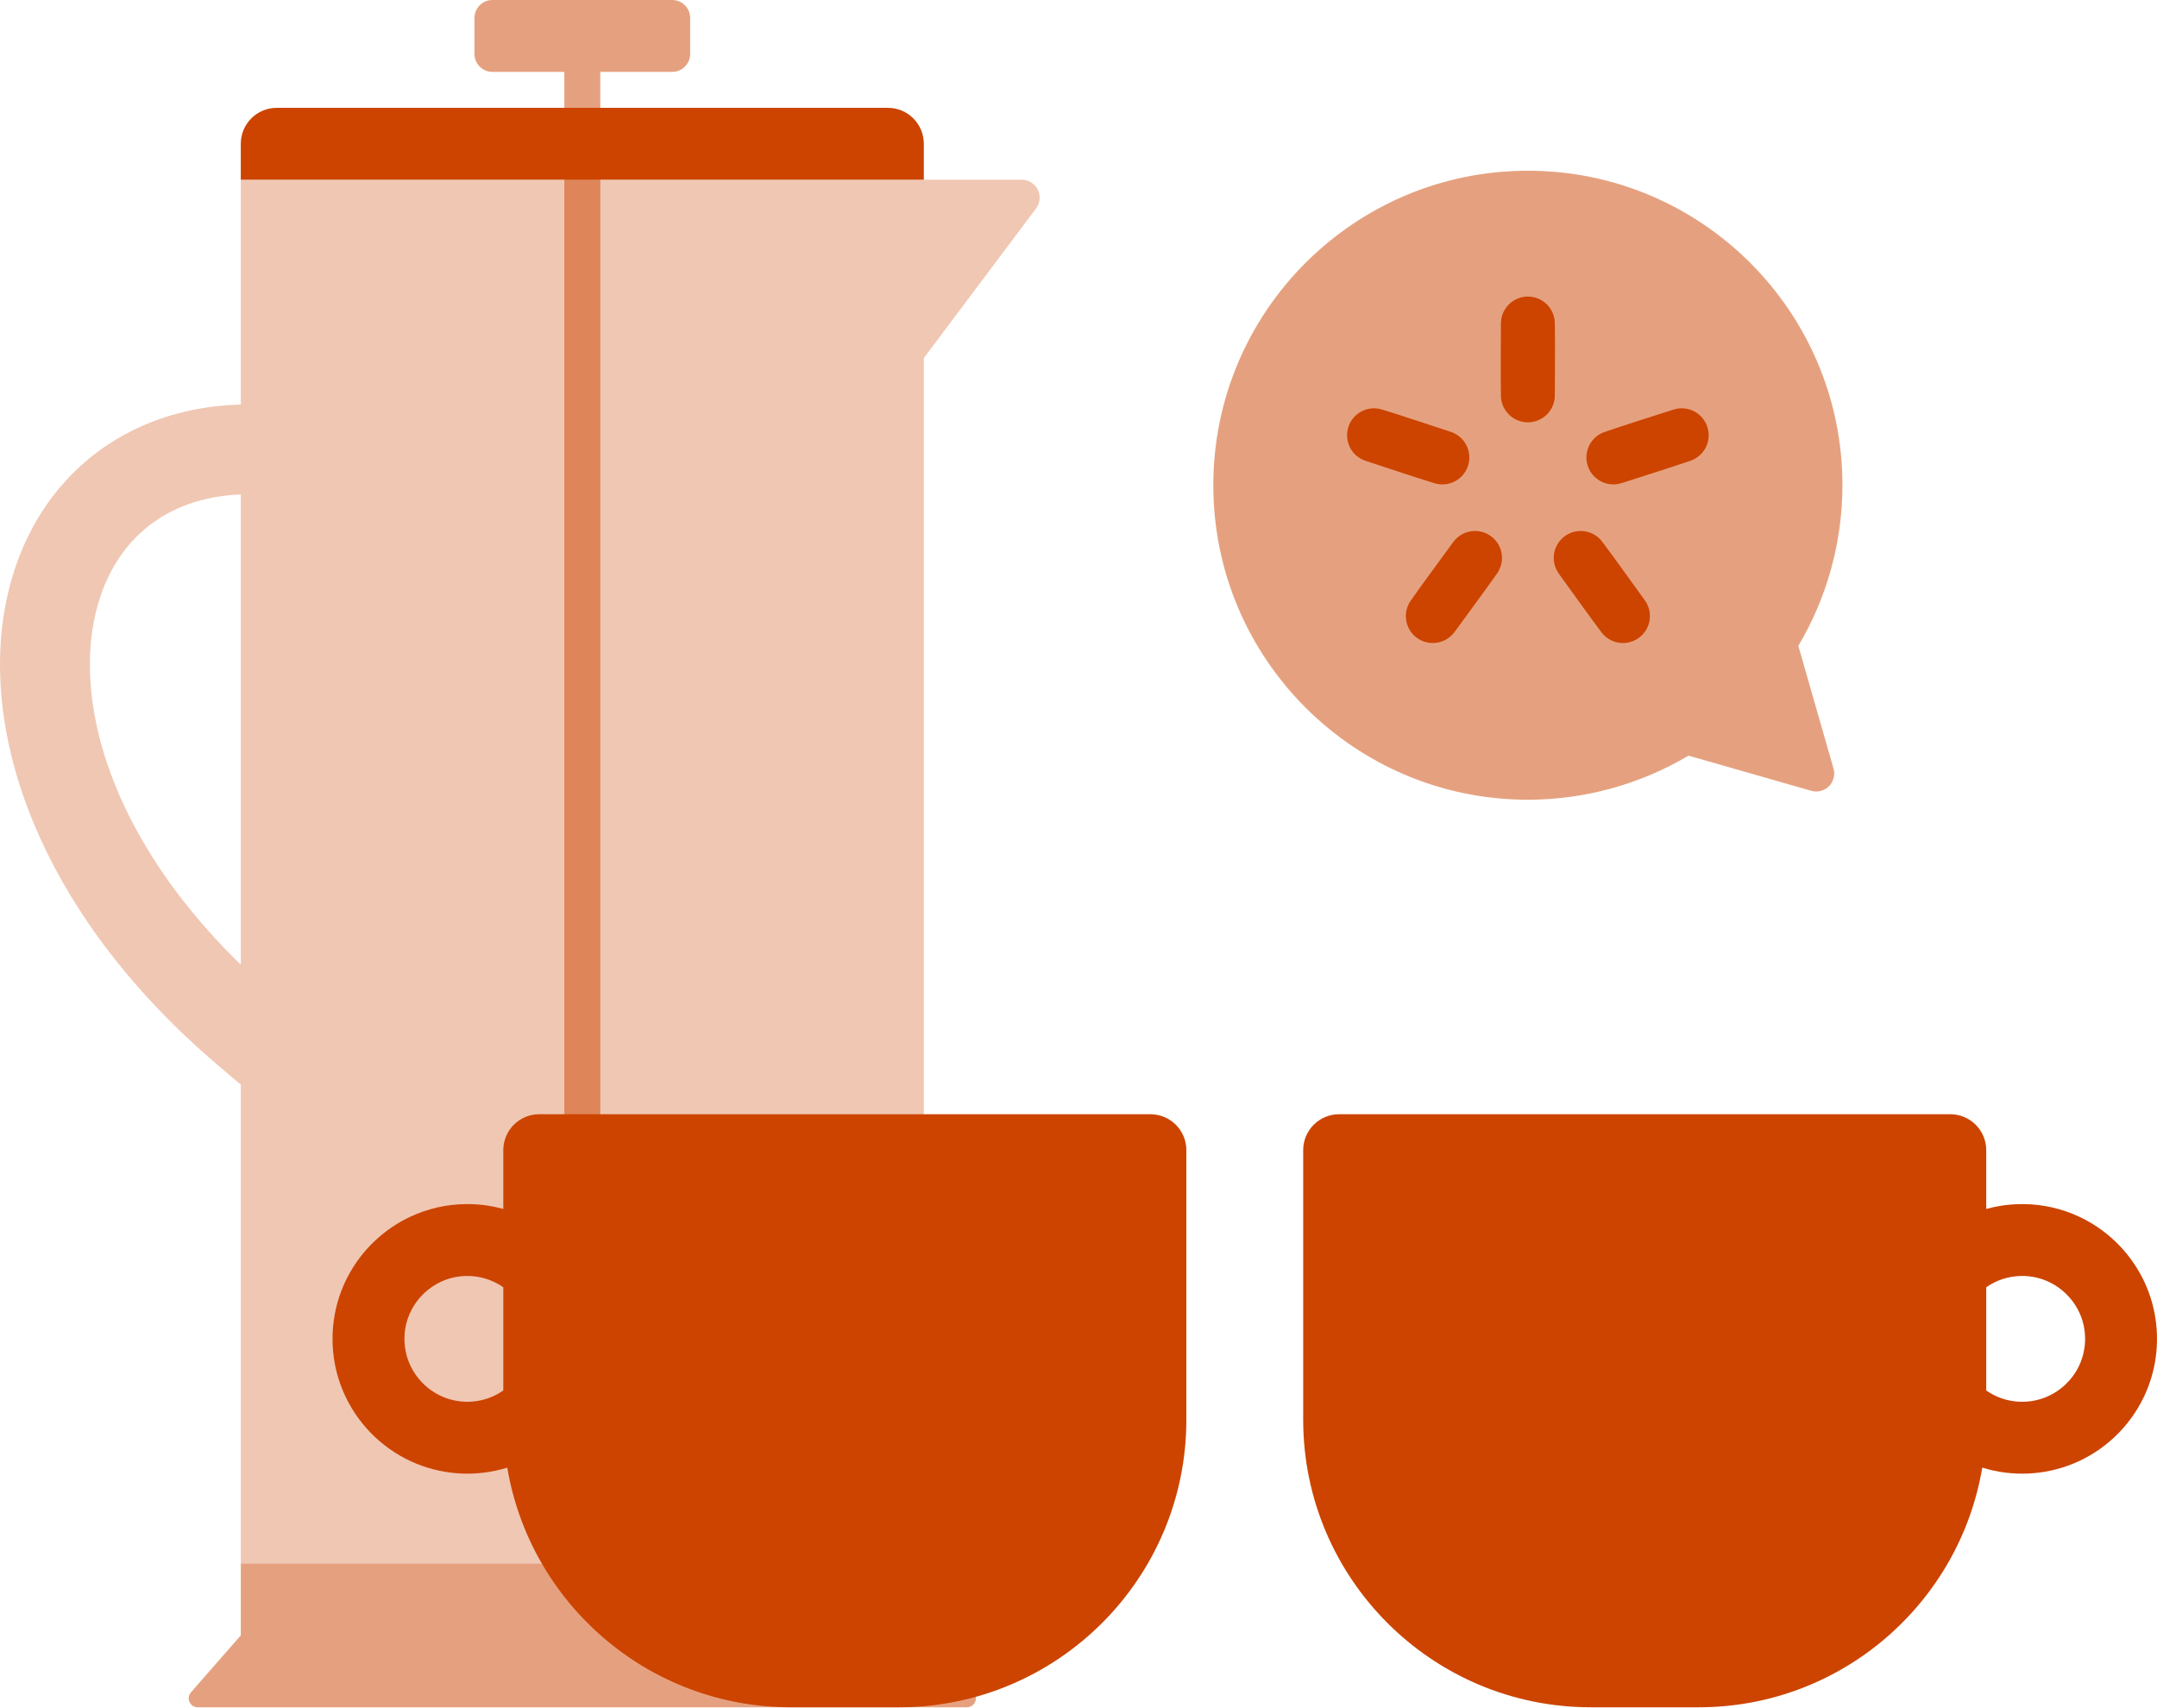
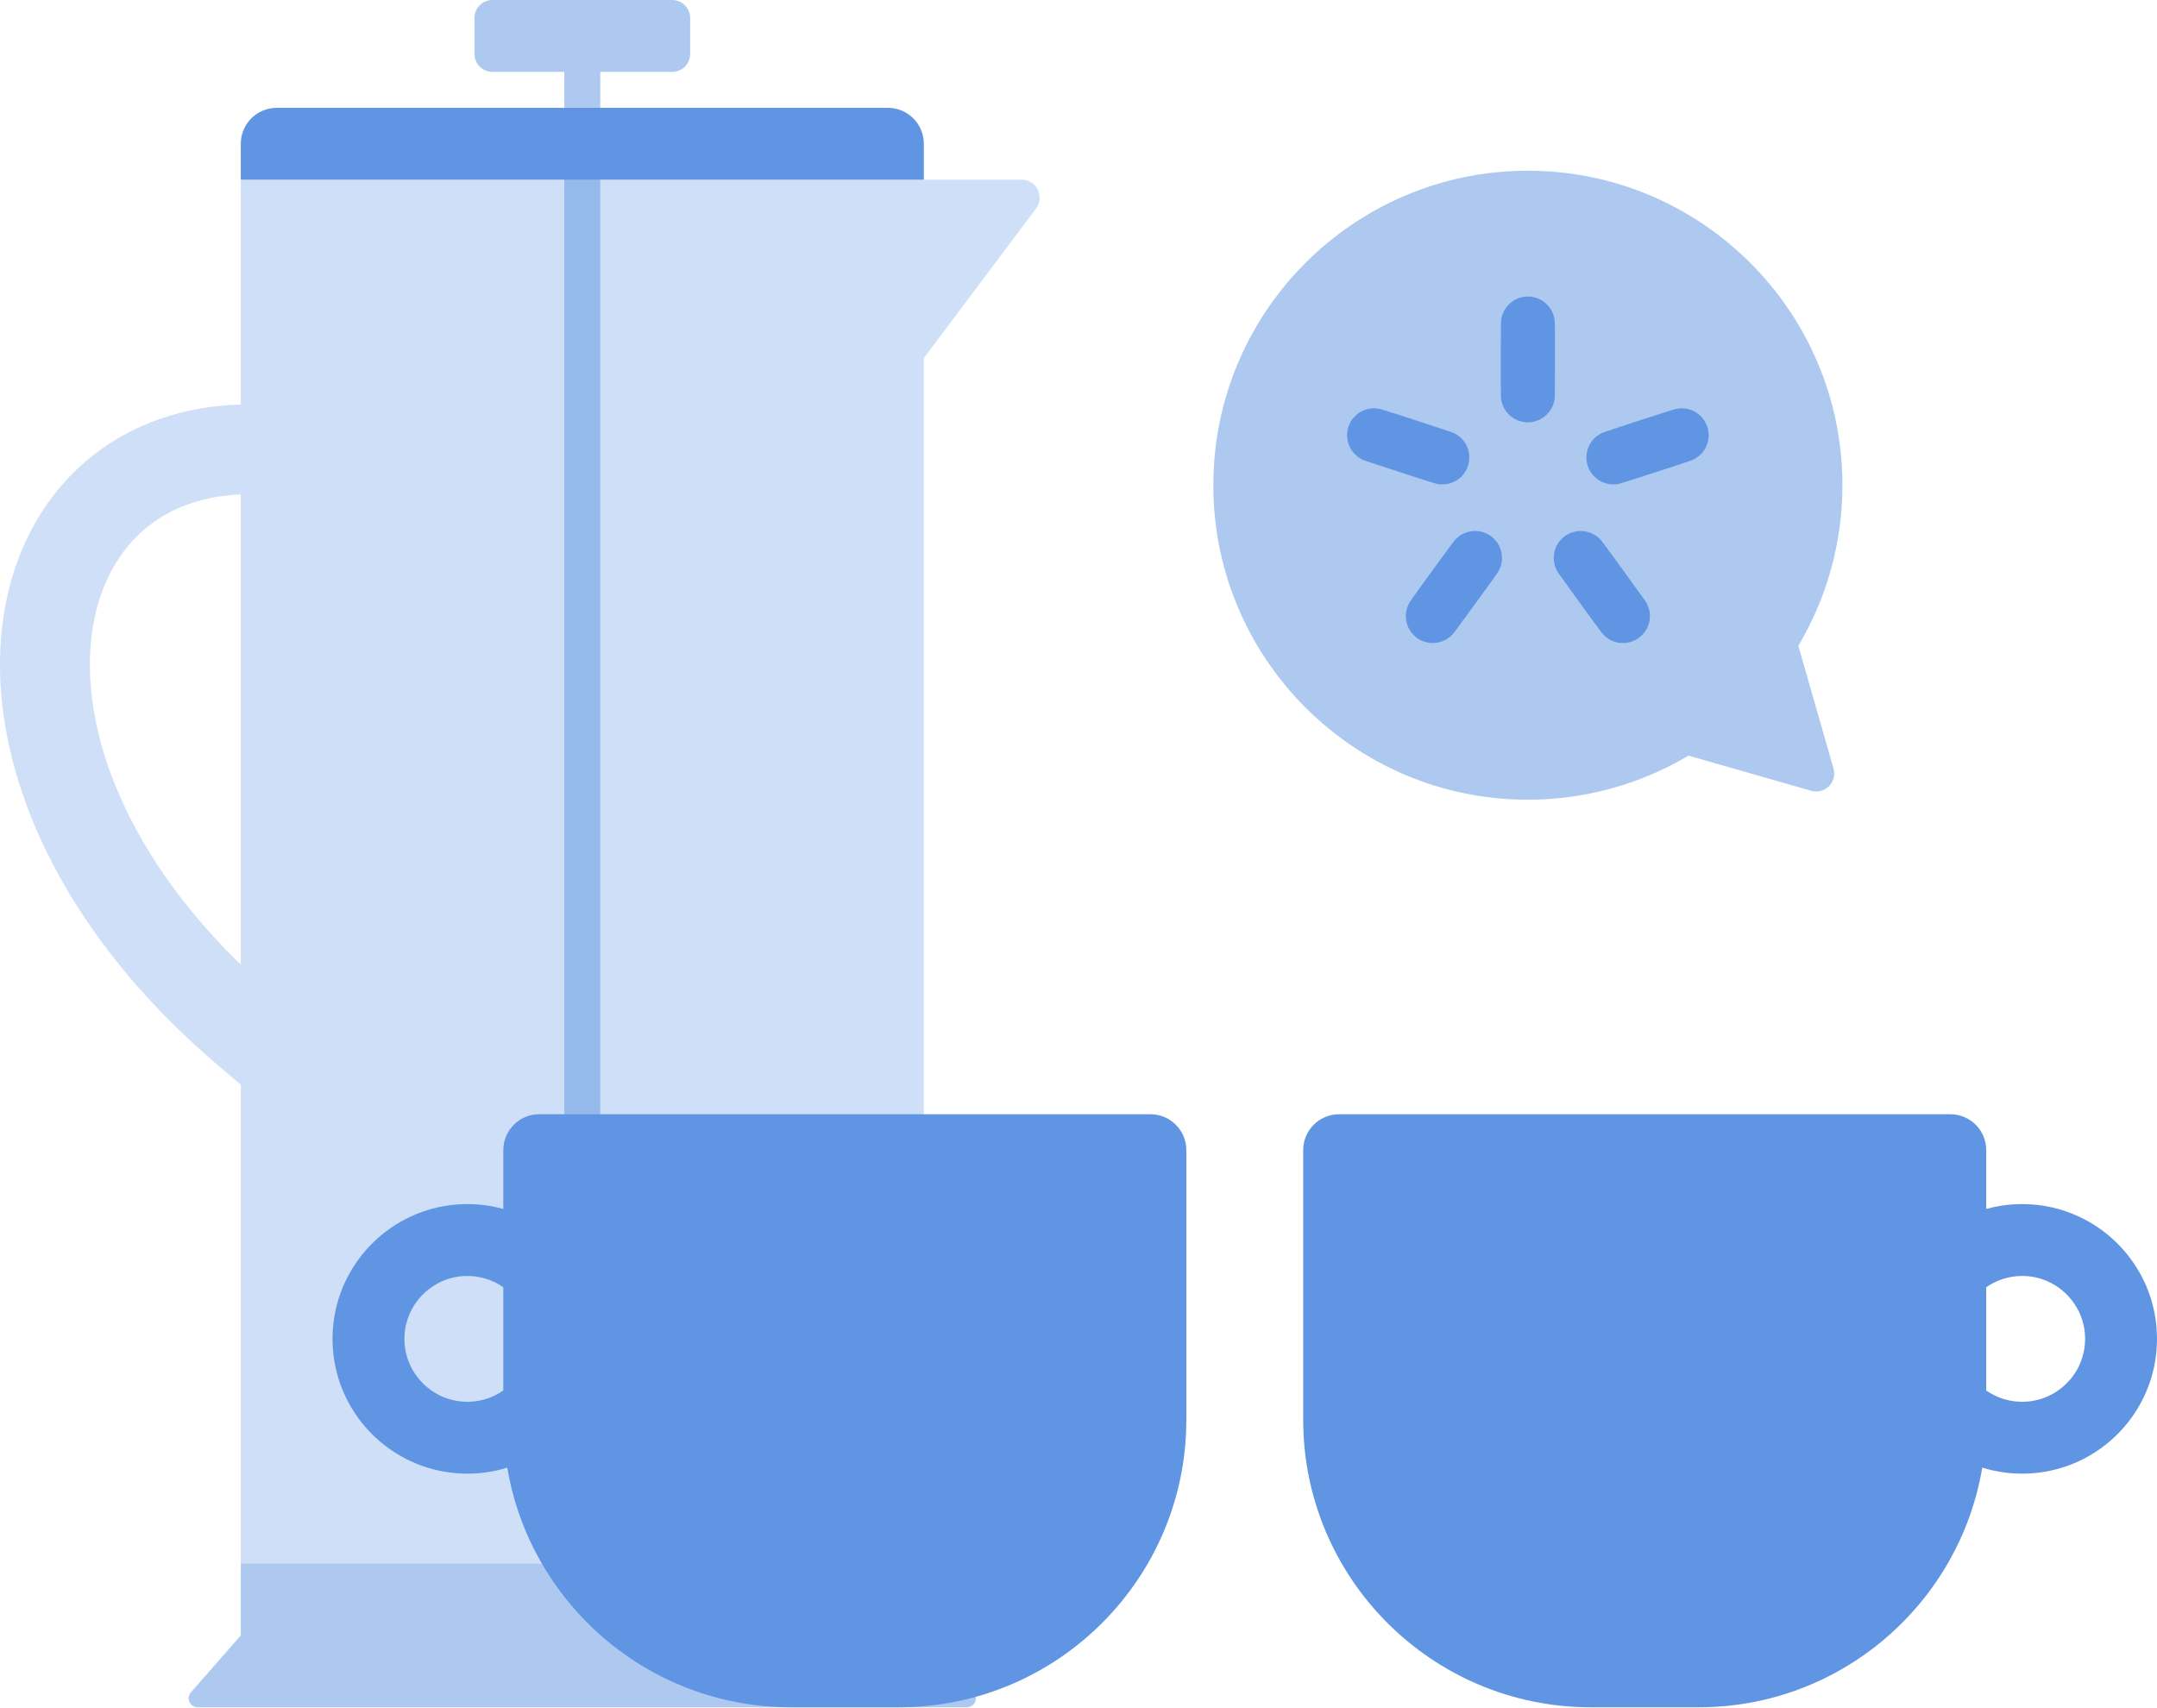
<svg xmlns="http://www.w3.org/2000/svg" viewBox="0 0 240 190" fill-rule="evenodd" clip-rule="evenodd" stroke-linejoin="round" stroke-miterlimit="1.414">
  <path fill="none" d="M0 0h240v190H0z" />
  <clipPath id="a">
    <path d="M0 0h240v190H0z" />
  </clipPath>
-   <g clip-path="url(#a)" fill="#c40">
+   <g clip-path="url(#a)" fill="#5f95e3">
    <path d="M99.678 20h14a2 2 0 0 1 1.6 3.2l-12.487 16.649V174h-76v-53.291l-2.638-2.238c-.543-.467-1.084-.936-1.618-1.414a87.761 87.761 0 0 1-3.425-3.229 82.347 82.347 0 0 1-3.788-4.028 76.794 76.794 0 0 1-3.066-3.72 70.793 70.793 0 0 1-2.458-3.385C7.134 98.788 4.867 94.6 3.176 90.181c-1.201-3.136-2.111-6.389-2.644-9.706-.742-4.623-.75-9.392.247-13.977.604-2.778 1.579-5.478 2.949-7.971a26.203 26.203 0 0 1 3.531-4.966 25.108 25.108 0 0 1 5.032-4.267 26.124 26.124 0 0 1 5.969-2.831 29.144 29.144 0 0 1 5.914-1.268c.87-.096 1.743-.153 2.617-.179V20h72.887zM26.791 55.021l-.035.001c-1.93.088-3.851.406-5.678 1.044a15.99 15.99 0 0 0-3.543 1.746 15.12 15.12 0 0 0-3.738 3.516c-.3.396-.582.807-.845 1.229-2.021 3.251-2.88 7.112-2.948 10.909-.012.702.002 1.405.041 2.106.046.827.126 1.651.236 2.472a36.785 36.785 0 0 0 1.383 6.122c.808 2.572 1.87 5.061 3.119 7.449a56.416 56.416 0 0 0 4.897 7.708c2.151 2.863 4.545 5.539 7.111 8.034V55.021z" fill-opacity=".3" />
    <path d="M26.791 16c0-2.208 1.792-4 4-4h68c2.208 0 4 1.792 4 4v4h-76v-4z" />
    <path d="M62.791 174V8h-8a2 2 0 0 1-2-2V2a2 2 0 0 1 2-2h20a2 2 0 0 1 2 2v4a2 2 0 0 1-2 2h-8v166h36v8l5.549 6.341a1.002 1.002 0 0 1-.753 1.659H21.995a.999.999 0 0 1-.753-1.659L26.791 182v-8h36z" fill-opacity=".5" />
    <path d="M217 124c2.208 0 4 1.792 4 4v6.541a14.774 14.774 0 0 1 1.717-.368 15.876 15.876 0 0 1 2.089-.172h.388a14.9 14.9 0 0 1 6.142 1.401 15.077 15.077 0 0 1 7.022 6.772 14.863 14.863 0 0 1 1.373 3.988c.312 1.623.353 3.298.123 4.935a14.913 14.913 0 0 1-1.334 4.404 15.064 15.064 0 0 1-7.852 7.39 15.03 15.03 0 0 1-10.111.438C218.017 178.458 204.846 190 189 190h-12c-17.661 0-32-14.339-32-32v-30c0-2.208 1.792-4 4-4h68zm4 30.743c.401.28.831.519 1.281.71.83.351 1.726.535 2.626.546a6.985 6.985 0 0 0 2.732-.513 7.045 7.045 0 0 0 2.187-1.42 7.048 7.048 0 0 0 1.487-2.039 6.925 6.925 0 0 0 .606-1.955 7.092 7.092 0 0 0-.098-2.657 6.914 6.914 0 0 0-.702-1.816 7.106 7.106 0 0 0-3.017-2.876 6.914 6.914 0 0 0-3.194-.722 6.922 6.922 0 0 0-3.908 1.257v11.485zM56 134.541V128c0-2.208 1.792-4 4-4h68c2.208 0 4 1.792 4 4v30c0 17.661-14.339 32-32 32H88c-15.846 0-29.017-11.542-31.557-26.671a15.03 15.03 0 0 1-10.111-.438 15.064 15.064 0 0 1-7.852-7.39 14.913 14.913 0 0 1-1.334-4.404 15.084 15.084 0 0 1 .123-4.935 14.863 14.863 0 0 1 1.373-3.988 15.089 15.089 0 0 1 7.022-6.772 14.9 14.9 0 0 1 6.142-1.401h.388c.7.014 1.397.066 2.089.172.579.089 1.153.211 1.717.368zm0 8.717a6.925 6.925 0 0 0-4.092-1.257 6.893 6.893 0 0 0-2.858.649 7.1 7.1 0 0 0-2.997 2.659 6.93 6.93 0 0 0-.833 1.939 7.094 7.094 0 0 0-.163 2.652 6.88 6.88 0 0 0 .558 1.973 7.074 7.074 0 0 0 3.59 3.547 7.016 7.016 0 0 0 5.356.097c.508-.2.992-.461 1.439-.775v-11.484z" />
    <g>
      <path d="M205 54c0-19.317-15.683-35-35-35s-35 15.683-35 35 15.683 35 35 35a35.003 35.003 0 0 0 17.87-4.906l13.664 3.913a2 2 0 0 0 2.473-2.473l-3.913-13.664A35.003 35.003 0 0 0 205 54z" fill-opacity=".5" />
      <path d="M175.975 59.092a3.005 3.005 0 0 1 2.277 1.164c1.617 2.158 3.17 4.362 4.755 6.543a2.993 2.993 0 0 1 .546 2.167 3.02 3.02 0 0 1-.244.843 3.023 3.023 0 0 1-1.954 1.651 2.986 2.986 0 0 1-2.141-.227 3.028 3.028 0 0 1-1.008-.837c-1.617-2.157-3.171-4.361-4.755-6.542a2.998 2.998 0 0 1 1.156-4.481 2.98 2.98 0 0 1 1.192-.282c.088-.001.087-.001.176.001zm-11.774-.001a3 3 0 0 1 2.399 4.691c-1.553 2.204-3.168 4.363-4.753 6.544a3.028 3.028 0 0 1-1.061.907 3.023 3.023 0 0 1-2.557.083 3.031 3.031 0 0 1-1.326-1.121 3.004 3.004 0 0 1-.142-3.022c.055-.104.116-.204.181-.302 1.553-2.204 3.168-4.363 4.753-6.544a3.02 3.02 0 0 1 1.551-1.106 3.173 3.173 0 0 1 .955-.13zm-11.234-13.652c.127.006.253.015.379.035.125.02.248.049.371.083 2.579.793 5.133 1.666 7.699 2.5a3.01 3.01 0 0 1 1.713 1.428 3.02 3.02 0 0 1 .166 2.487 3.015 3.015 0 0 1-1.256 1.507 3.021 3.021 0 0 1-2.014.395 3.632 3.632 0 0 1-.372-.083c-2.579-.793-5.133-1.666-7.699-2.5a3.011 3.011 0 0 1-1.713-1.428 3.024 3.024 0 0 1-.131-2.576c.122-.293.29-.566.497-.807a3.015 3.015 0 0 1 2.169-1.04c.095-.002.095-.002.191-.001zm34.257.001a2.996 2.996 0 0 1 2.587 1.674 3.02 3.02 0 0 1 .033 2.579 3.009 3.009 0 0 1-1.708 1.567c-2.553.874-5.132 1.669-7.698 2.503a3.014 3.014 0 0 1-1.411.108 3.023 3.023 0 0 1-2.071-1.388 3.01 3.01 0 0 1-.209-2.741 2.994 2.994 0 0 1 1.746-1.654c2.553-.875 5.133-1.67 7.699-2.503.122-.038.243-.071.369-.095.125-.024.25-.037.377-.047.096-.004.19-.005.286-.003zm-17.078-12.436c.325.021.642.083.946.202a3.02 3.02 0 0 1 1.72 1.748c.113.306.171.624.186.949.044 2.699.002 5.398.002 8.097a3.016 3.016 0 0 1-.347 1.401 3.024 3.024 0 0 1-2.026 1.533 2.99 2.99 0 0 1-1.719-.14 3 3 0 0 1-1.906-2.697C166.958 41.398 167 38.699 167 36c.005-.326.052-.645.156-.955a3.022 3.022 0 0 1 1.752-1.839 3.131 3.131 0 0 1 1.043-.206c.098 0 .098 0 .195.004z" />
    </g>
  </g>
</svg>
